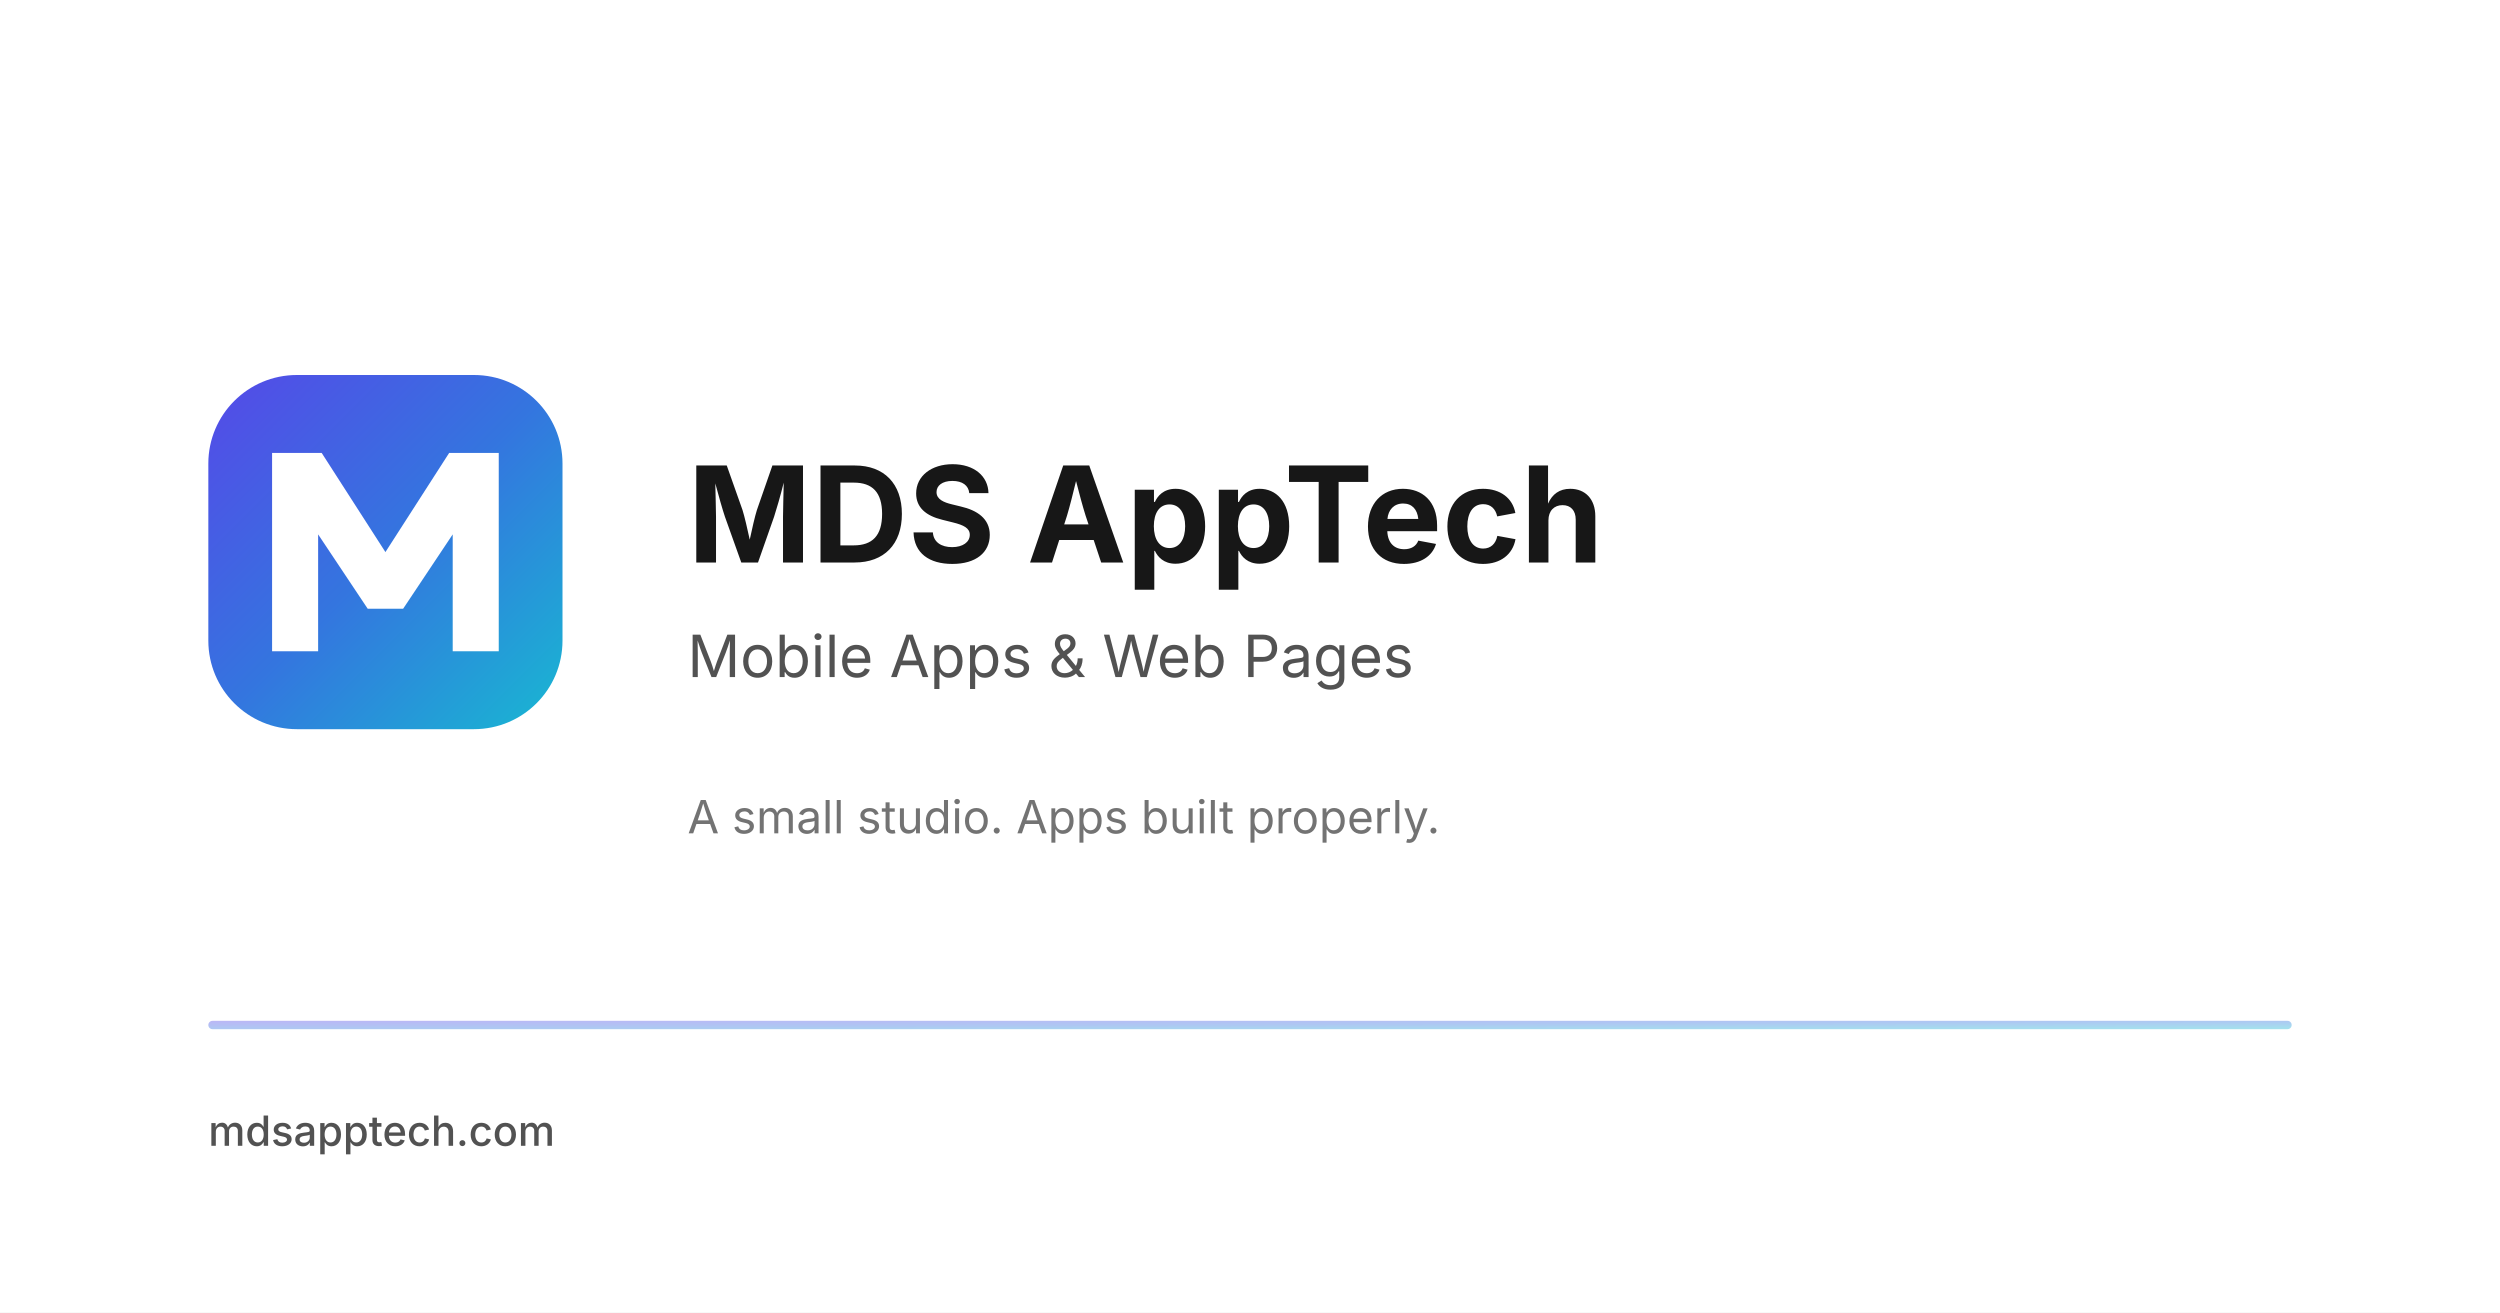
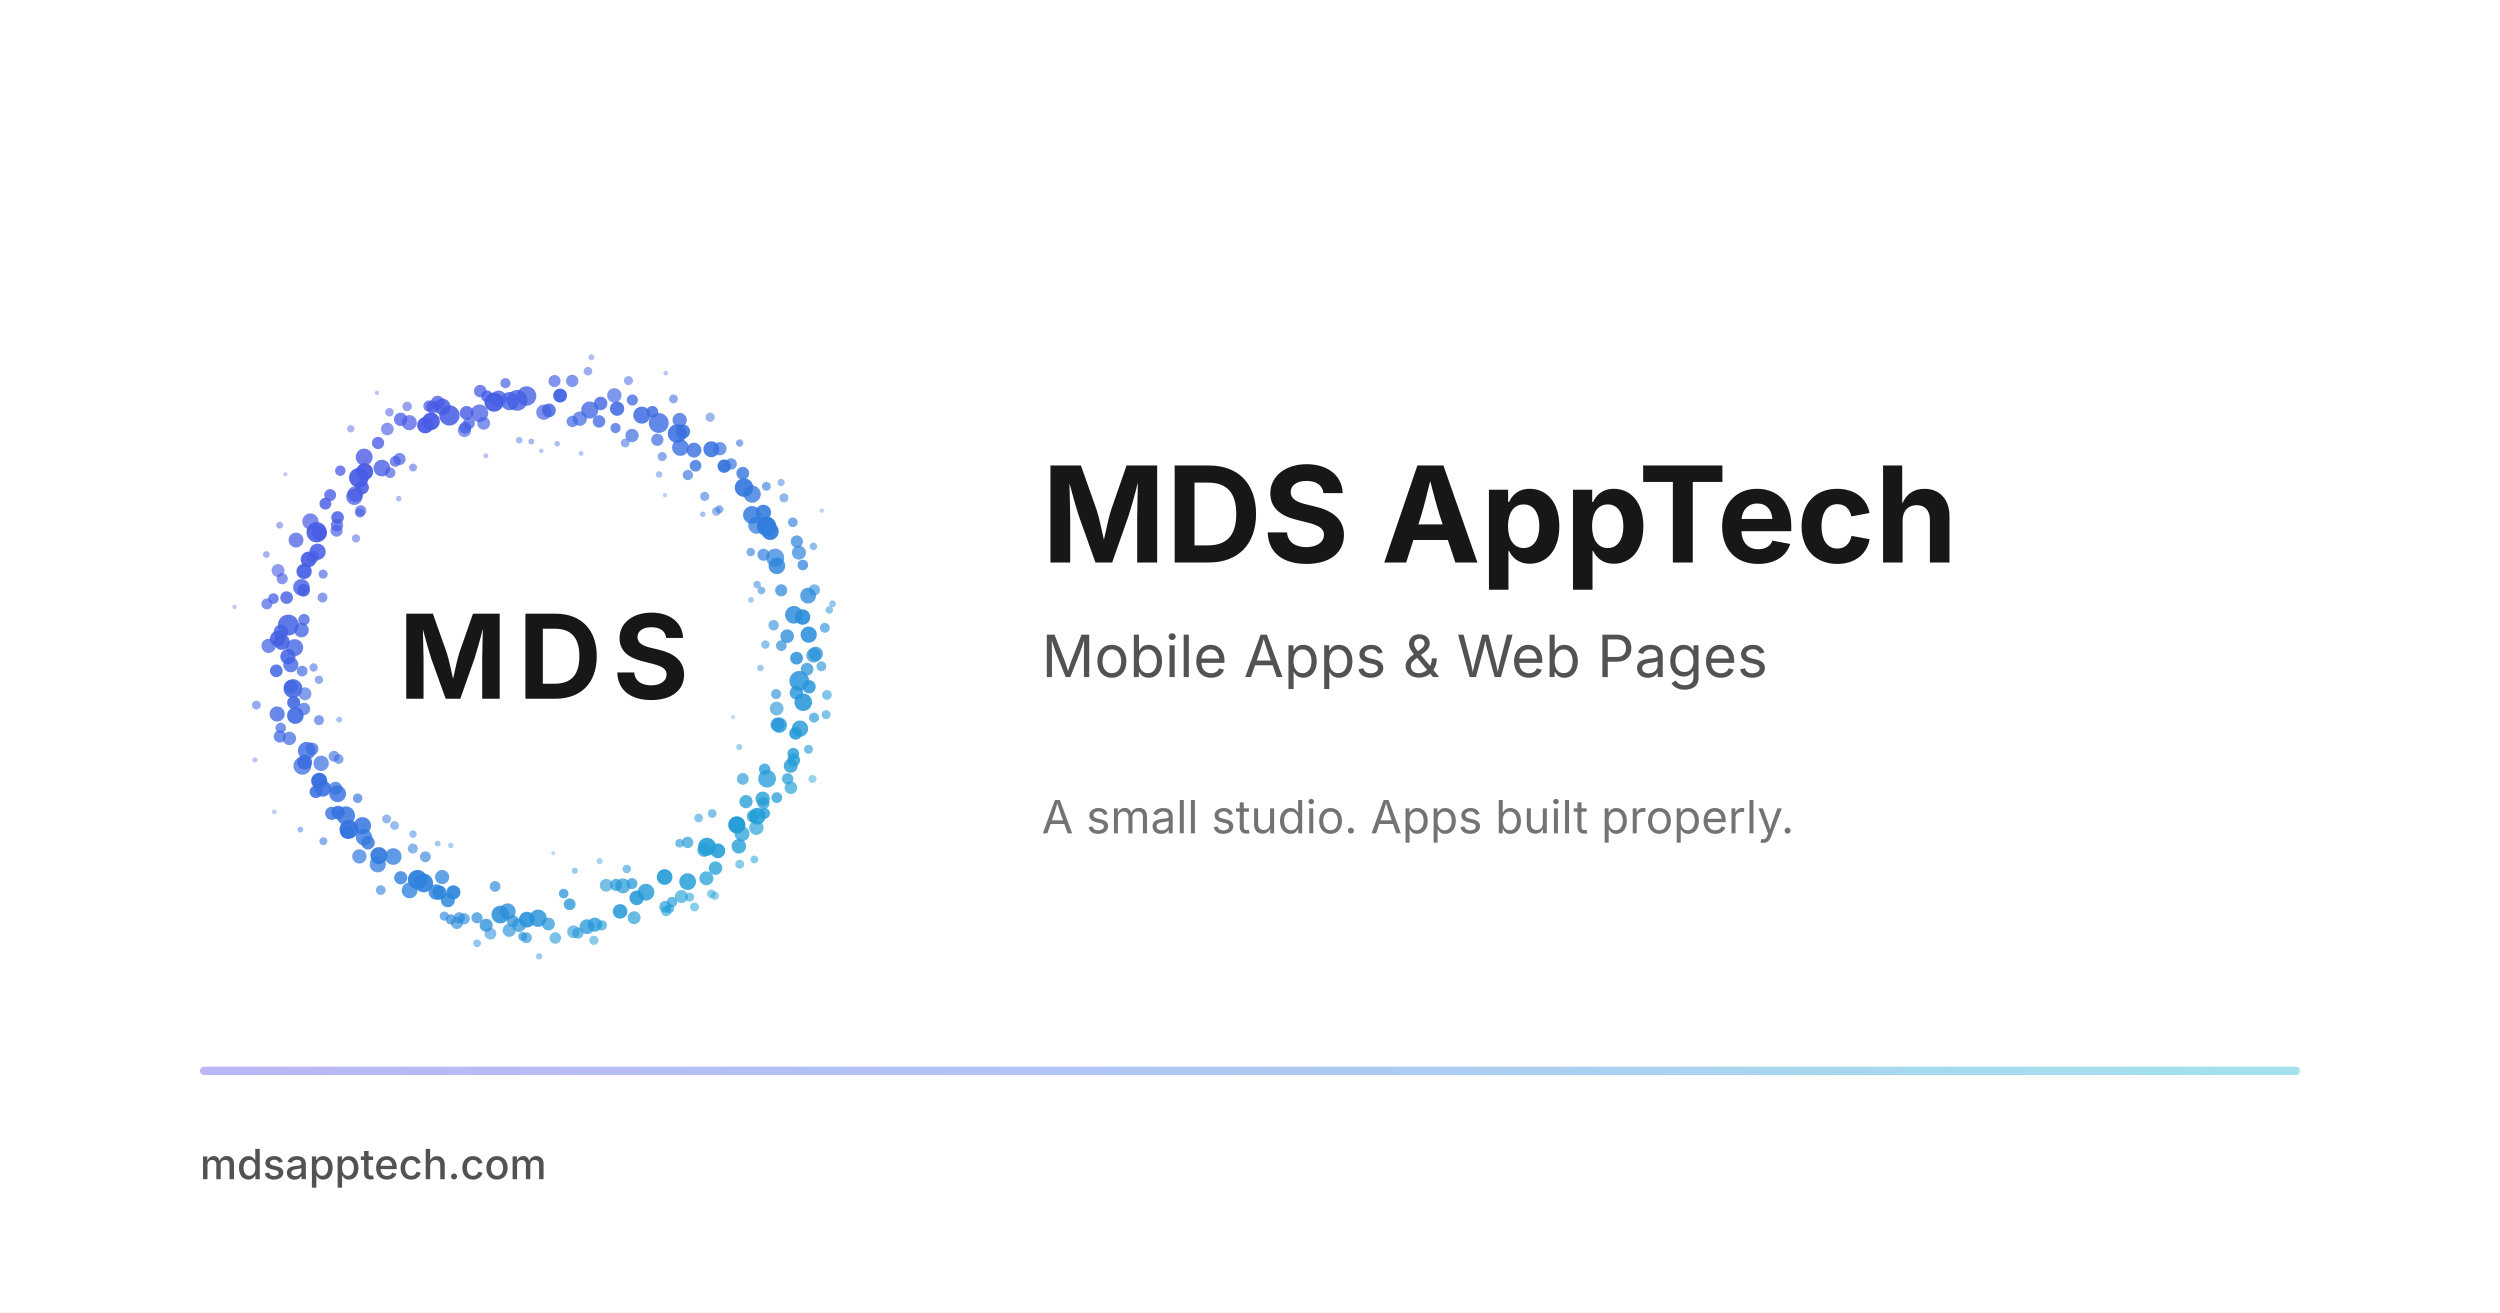
<svg xmlns="http://www.w3.org/2000/svg" width="1200" height="630" viewBox="0 0 1200 630">
  <defs>
-     <linearGradient id="brandGradient" x1="0%" y1="0%" x2="100%" y2="100%">
+     <linearGradient id="brandGradient" gradientUnits="userSpaceOnUse" x1="8" y1="4" x2="92" y2="96">
+       <stop offset="0%" stop-color="#5549E8" />
+       <stop offset="50%" stop-color="#3475DF" />
+       <stop offset="100%" stop-color="#18B8D2" />
+     </linearGradient>
+     <linearGradient id="ruleGradient" gradientUnits="userSpaceOnUse" x1="96" y1="0" x2="1104" y2="0">
      <stop offset="0%" stop-color="#5549E8" />
      <stop offset="50%" stop-color="#3475DF" />
      <stop offset="100%" stop-color="#18B8D2" />
    </linearGradient>
  </defs>
  <rect width="1200" height="630" fill="#ffffff" />
-   <g transform="translate(100,180) scale(1.7)">
-     <rect width="100" height="100" rx="25" fill="url(#brandGradient)" />
-     <polygon points="18,78 18,22 32,22 50,50 68,22 82,22 82,78 69,78 69,45 55,66 45,66 31,45 31,78" fill="#ffffff" />
+   <g transform="translate(96,150) scale(3.3)">
+     <g fill="url(#brandGradient)">
+       <circle cx="89.24" cy="49.88" r="1.06" opacity="0.69" />
+       <circle cx="86.77" cy="50.28" r="0.93" opacity="0.84" />
+       <circle cx="88.30" cy="51.88" r="0.92" opacity="0.75" />
+       <circle cx="90.38" cy="51.46" r="0.72" opacity="0.63" />
+       <circle cx="81.52" cy="51.72" r="0.49" opacity="0.45" />
+       <circle cx="87.17" cy="53.58" r="1.44" opacity="0.84" />
+       <circle cx="88.59" cy="54.44" r="0.97" opacity="0.84" />
+       <circle cx="91.19" cy="55.63" r="0.71" opacity="0.57" />
+       <circle cx="86.75" cy="55.32" r="0.98" opacity="0.81" />
+       <circle cx="83.80" cy="55.50" r="0.73" opacity="0.65" />
+       <circle cx="87.74" cy="56.69" r="1.28" opacity="0.87" />
+       <circle cx="91.07" cy="58.49" r="0.65" opacity="0.59" />
+       <circle cx="83.88" cy="57.60" r="1.00" opacity="0.63" />
+       <circle cx="89.31" cy="58.93" r="0.73" opacity="0.67" />
+       <circle cx="87.27" cy="60.53" r="1.19" opacity="0.81" />
+       <circle cx="84.00" cy="59.94" r="1.02" opacity="0.75" />
+       <circle cx="84.26" cy="60.02" r="1.12" opacity="0.82" />
+       <circle cx="86.63" cy="61.22" r="0.92" opacity="0.87" />
+       <circle cx="77.55" cy="58.85" r="0.31" opacity="0.31" />
+       <circle cx="88.51" cy="63.54" r="0.65" opacity="0.63" />
+       <circle cx="86.30" cy="64.18" r="0.85" opacity="0.82" />
+       <circle cx="86.35" cy="65.11" r="0.94" opacity="0.81" />
+       <circle cx="85.92" cy="65.94" r="1.01" opacity="0.81" />
+       <circle cx="78.43" cy="63.20" r="0.44" opacity="0.44" />
+       <circle cx="89.09" cy="67.85" r="0.59" opacity="0.46" />
+       <circle cx="85.48" cy="67.83" r="0.83" opacity="0.72" />
+       <circle cx="82.13" cy="66.44" r="0.83" opacity="0.77" />
+       <circle cx="85.95" cy="69.12" r="0.92" opacity="0.67" />
+       <circle cx="82.48" cy="67.81" r="1.29" opacity="0.77" />
+       <circle cx="78.95" cy="67.84" r="0.86" opacity="0.66" />
+       <circle cx="83.90" cy="70.56" r="0.79" opacity="0.75" />
+       <circle cx="81.84" cy="70.72" r="1.04" opacity="0.79" />
+       <circle cx="81.96" cy="71.37" r="0.88" opacity="0.76" />
+       <circle cx="82.12" cy="72.86" r="0.79" opacity="0.80" />
+       <circle cx="79.42" cy="71.15" r="0.96" opacity="0.77" />
+       <circle cx="81.06" cy="73.27" r="1.22" opacity="0.88" />
+       <circle cx="80.46" cy="73.27" r="0.93" opacity="0.75" />
+       <circle cx="80.92" cy="74.94" r="1.05" opacity="0.67" />
+       <circle cx="78.84" cy="75.82" r="1.09" opacity="0.74" />
+       <circle cx="78.08" cy="74.53" r="1.25" opacity="0.98" />
+       <circle cx="74.51" cy="72.87" r="0.64" opacity="0.58" />
+       <circle cx="80.63" cy="79.56" r="0.57" opacity="0.54" />
+       <circle cx="78.38" cy="77.64" r="1.06" opacity="0.80" />
+       <circle cx="72.53" cy="73.53" r="0.64" opacity="0.54" />
+       <circle cx="78.50" cy="80.25" r="0.65" opacity="0.54" />
+       <circle cx="75.33" cy="78.30" r="1.07" opacity="0.89" />
+       <circle cx="73.75" cy="77.71" r="1.31" opacity="0.90" />
+       <circle cx="73.34" cy="78.19" r="0.99" opacity="0.77" />
+       <circle cx="74.98" cy="80.82" r="0.98" opacity="0.78" />
+       <circle cx="70.93" cy="77.08" r="0.83" opacity="0.68" />
+       <circle cx="73.66" cy="82.30" r="1.02" opacity="0.74" />
+       <circle cx="69.76" cy="77.20" r="0.63" opacity="0.63" />
+       <circle cx="74.88" cy="84.84" r="0.61" opacity="0.49" />
+       <circle cx="74.37" cy="84.56" r="0.64" opacity="0.51" />
+       <circle cx="70.93" cy="82.78" r="1.22" opacity="0.84" />
+       <circle cx="71.93" cy="86.47" r="0.65" opacity="0.53" />
+       <circle cx="71.22" cy="85.04" r="0.66" opacity="0.57" />
+       <circle cx="67.58" cy="82.11" r="1.14" opacity="0.90" />
+       <circle cx="70.03" cy="84.95" r="0.95" opacity="0.64" />
+       <circle cx="68.65" cy="85.76" r="0.76" opacity="0.69" />
+       <circle cx="68.32" cy="86.72" r="0.65" opacity="0.67" />
+       <circle cx="67.66" cy="86.44" r="0.85" opacity="0.71" />
+       <circle cx="67.81" cy="87.08" r="0.74" opacity="0.62" />
+       <circle cx="64.87" cy="84.32" r="1.22" opacity="0.82" />
+       <circle cx="63.52" cy="85.14" r="1.06" opacity="0.88" />
+       <circle cx="62.07" cy="80.95" r="0.62" opacity="0.57" />
+       <circle cx="62.83" cy="83.07" r="0.80" opacity="0.74" />
+       <circle cx="63.14" cy="88.03" r="0.94" opacity="0.68" />
+       <circle cx="61.52" cy="83.40" r="1.09" opacity="0.72" />
+       <circle cx="60.51" cy="83.26" r="0.88" opacity="0.72" />
+       <circle cx="61.11" cy="87.11" r="1.06" opacity="0.87" />
+       <circle cx="58.13" cy="79.81" r="0.45" opacity="0.40" />
+       <circle cx="59.08" cy="83.31" r="0.93" opacity="0.62" />
+       <circle cx="58.45" cy="89.14" r="0.74" opacity="0.66" />
+       <circle cx="57.42" cy="89.04" r="1.03" opacity="0.78" />
+       <circle cx="57.28" cy="91.32" r="0.67" opacity="0.52" />
+       <circle cx="54.52" cy="81.20" r="0.45" opacity="0.48" />
+       <circle cx="56.29" cy="89.34" r="1.08" opacity="0.76" />
+       <circle cx="54.97" cy="90.26" r="0.82" opacity="0.64" />
+       <circle cx="54.32" cy="90.07" r="0.92" opacity="0.61" />
+       <circle cx="53.77" cy="86.08" r="0.86" opacity="0.77" />
+       <circle cx="52.90" cy="84.52" r="0.70" opacity="0.74" />
+       <circle cx="51.38" cy="78.65" r="0.30" opacity="0.30" />
+       <circle cx="50.68" cy="88.95" r="0.94" opacity="0.72" />
+       <circle cx="51.68" cy="90.98" r="0.84" opacity="0.60" />
+       <circle cx="49.33" cy="93.65" r="0.47" opacity="0.45" />
+       <circle cx="49.17" cy="88.11" r="1.26" opacity="0.83" />
+       <circle cx="47.48" cy="90.95" r="0.79" opacity="0.66" />
+       <circle cx="46.93" cy="90.75" r="0.65" opacity="0.68" />
+       <circle cx="47.55" cy="88.31" r="1.15" opacity="0.90" />
+       <circle cx="46.40" cy="89.11" r="1.00" opacity="0.71" />
+       <circle cx="45.50" cy="88.52" r="0.87" opacity="0.74" />
+       <circle cx="44.97" cy="89.87" r="0.95" opacity="0.66" />
+       <circle cx="44.74" cy="87.13" r="1.18" opacity="0.79" />
+       <circle cx="43.69" cy="87.57" r="1.29" opacity="0.86" />
+       <circle cx="42.25" cy="90.35" r="0.86" opacity="0.57" />
+       <circle cx="42.92" cy="83.48" r="0.78" opacity="0.68" />
+       <circle cx="41.62" cy="89.13" r="0.95" opacity="0.77" />
+       <circle cx="40.30" cy="91.75" r="0.57" opacity="0.50" />
+       <circle cx="40.29" cy="88.05" r="0.81" opacity="0.70" />
+       <circle cx="38.42" cy="88.19" r="0.82" opacity="0.66" />
+       <circle cx="37.37" cy="88.80" r="0.88" opacity="0.66" />
+       <circle cx="37.71" cy="88.05" r="0.82" opacity="0.69" />
+       <circle cx="36.48" cy="88.27" r="0.74" opacity="0.71" />
+       <circle cx="36.86" cy="84.34" r="1.02" opacity="0.92" />
+       <circle cx="35.53" cy="87.80" r="0.67" opacity="0.65" />
+       <circle cx="36.05" cy="85.49" r="1.02" opacity="0.84" />
+       <circle cx="34.83" cy="84.38" r="1.03" opacity="0.87" />
+       <circle cx="34.38" cy="84.30" r="1.13" opacity="0.83" />
+       <circle cx="35.22" cy="82.12" r="1.03" opacity="0.75" />
+       <circle cx="36.47" cy="77.52" r="0.40" opacity="0.39" />
+       <circle cx="32.54" cy="82.98" r="1.36" opacity="0.91" />
+       <circle cx="30.49" cy="84.06" r="1.15" opacity="0.78" />
+       <circle cx="34.57" cy="77.25" r="0.43" opacity="0.44" />
+       <circle cx="31.65" cy="82.50" r="1.41" opacity="0.95" />
+       <circle cx="32.78" cy="79.17" r="0.79" opacity="0.64" />
+       <circle cx="29.20" cy="82.22" r="0.96" opacity="0.80" />
+       <circle cx="26.29" cy="84.01" r="0.71" opacity="0.60" />
+       <circle cx="30.96" cy="77.97" r="0.73" opacity="0.56" />
+       <circle cx="30.98" cy="75.87" r="0.54" opacity="0.49" />
+       <circle cx="28.11" cy="79.13" r="1.21" opacity="0.77" />
+       <circle cx="25.86" cy="80.26" r="1.18" opacity="0.75" />
+       <circle cx="26.02" cy="79.00" r="1.24" opacity="0.92" />
+       <circle cx="28.30" cy="74.62" r="0.64" opacity="0.50" />
+       <circle cx="23.18" cy="79.11" r="1.04" opacity="0.70" />
+       <circle cx="24.43" cy="77.12" r="0.99" opacity="0.83" />
+       <circle cx="27.15" cy="73.67" r="0.65" opacity="0.53" />
+       <circle cx="23.86" cy="76.33" r="1.19" opacity="0.79" />
+       <circle cx="23.63" cy="74.65" r="1.25" opacity="0.86" />
+       <circle cx="21.66" cy="75.18" r="1.37" opacity="0.95" />
+       <circle cx="21.41" cy="75.55" r="0.99" opacity="0.91" />
+       <circle cx="17.95" cy="76.91" r="0.58" opacity="0.57" />
+       <circle cx="21.20" cy="73.18" r="1.35" opacity="0.85" />
+       <circle cx="22.93" cy="70.65" r="0.69" opacity="0.67" />
+       <circle cx="20.08" cy="72.72" r="0.98" opacity="0.89" />
+       <circle cx="19.16" cy="72.85" r="0.96" opacity="0.80" />
+       <circle cx="14.60" cy="75.21" r="0.43" opacity="0.47" />
+       <circle cx="20.02" cy="70.00" r="1.22" opacity="0.82" />
+       <circle cx="19.71" cy="69.21" r="0.96" opacity="0.75" />
+       <circle cx="17.85" cy="69.23" r="1.19" opacity="0.88" />
+       <circle cx="16.86" cy="69.71" r="0.92" opacity="0.87" />
+       <circle cx="10.80" cy="72.63" r="0.34" opacity="0.34" />
+       <circle cx="17.34" cy="68.12" r="1.17" opacity="0.98" />
+       <circle cx="20.17" cy="64.95" r="0.71" opacity="0.62" />
+       <circle cx="17.62" cy="65.58" r="1.12" opacity="0.70" />
+       <circle cx="19.49" cy="64.55" r="0.79" opacity="0.63" />
+       <circle cx="14.89" cy="65.93" r="1.30" opacity="0.74" />
+       <circle cx="15.22" cy="65.41" r="1.08" opacity="0.90" />
+       <circle cx="15.53" cy="63.74" r="1.29" opacity="0.82" />
+       <circle cx="16.30" cy="63.48" r="0.93" opacity="0.74" />
+       <circle cx="7.99" cy="65.08" r="0.38" opacity="0.37" />
+       <circle cx="20.24" cy="59.22" r="0.44" opacity="0.41" />
+       <circle cx="13.00" cy="61.95" r="0.98" opacity="0.71" />
+       <circle cx="11.61" cy="61.67" r="0.89" opacity="0.74" />
+       <circle cx="17.31" cy="59.30" r="0.73" opacity="0.63" />
+       <circle cx="11.74" cy="60.43" r="0.77" opacity="0.69" />
+       <circle cx="13.87" cy="58.63" r="1.21" opacity="0.89" />
+       <circle cx="15.13" cy="57.67" r="0.90" opacity="0.71" />
+       <circle cx="11.22" cy="58.40" r="1.10" opacity="0.78" />
+       <circle cx="13.63" cy="56.74" r="0.95" opacity="0.89" />
+       <circle cx="15.27" cy="55.46" r="0.94" opacity="0.64" />
+       <circle cx="8.20" cy="57.10" r="0.64" opacity="0.55" />
+       <circle cx="13.22" cy="54.46" r="0.99" opacity="0.79" />
+       <circle cx="13.52" cy="54.70" r="1.37" opacity="0.88" />
+       <circle cx="17.30" cy="53.42" r="0.61" opacity="0.55" />
+       <circle cx="11.10" cy="52.12" r="0.92" opacity="0.85" />
+       <circle cx="14.86" cy="52.16" r="0.78" opacity="0.68" />
+       <circle cx="16.52" cy="51.63" r="0.61" opacity="0.55" />
+       <circle cx="13.21" cy="51.24" r="1.10" opacity="0.79" />
+       <circle cx="12.79" cy="50.05" r="1.11" opacity="0.86" />
+       <circle cx="13.77" cy="48.75" r="1.24" opacity="0.79" />
+       <circle cx="9.98" cy="48.49" r="1.04" opacity="0.72" />
+       <circle cx="11.89" cy="47.92" r="1.16" opacity="0.87" />
+       <circle cx="11.32" cy="47.44" r="1.14" opacity="0.87" />
+       <circle cx="11.78" cy="46.44" r="1.05" opacity="0.81" />
+       <circle cx="14.76" cy="46.19" r="1.06" opacity="0.77" />
+       <circle cx="12.85" cy="45.46" r="1.52" opacity="0.85" />
+       <circle cx="15.13" cy="44.68" r="0.83" opacity="0.76" />
+       <circle cx="5.03" cy="42.82" r="0.33" opacity="0.33" />
+       <circle cx="9.73" cy="42.39" r="0.80" opacity="0.68" />
+       <circle cx="10.68" cy="41.61" r="0.77" opacity="0.75" />
+       <circle cx="12.60" cy="41.47" r="0.92" opacity="0.81" />
+       <circle cx="17.82" cy="41.46" r="0.72" opacity="0.62" />
+       <circle cx="15.06" cy="40.40" r="0.93" opacity="0.87" />
+       <circle cx="14.76" cy="39.98" r="1.21" opacity="0.80" />
+       <circle cx="11.96" cy="38.72" r="0.81" opacity="0.65" />
+       <circle cx="11.35" cy="37.53" r="0.94" opacity="0.61" />
+       <circle cx="15.14" cy="37.66" r="1.11" opacity="0.92" />
+       <circle cx="17.91" cy="38.05" r="0.66" opacity="0.64" />
+       <circle cx="9.65" cy="35.20" r="0.49" opacity="0.48" />
+       <circle cx="15.79" cy="35.92" r="1.14" opacity="0.92" />
+       <circle cx="16.46" cy="35.54" r="0.89" opacity="0.74" />
+       <circle cx="17.10" cy="34.80" r="1.18" opacity="0.86" />
+       <circle cx="13.97" cy="33.10" r="1.08" opacity="0.73" />
+       <circle cx="11.59" cy="30.94" r="0.51" opacity="0.48" />
+       <circle cx="16.97" cy="31.96" r="1.48" opacity="0.91" />
+       <circle cx="17.35" cy="32.10" r="1.08" opacity="0.87" />
+       <circle cx="19.87" cy="31.73" r="0.88" opacity="0.68" />
+       <circle cx="16.06" cy="30.40" r="1.18" opacity="0.71" />
+       <circle cx="22.70" cy="32.86" r="0.60" opacity="0.52" />
+       <circle cx="19.92" cy="30.94" r="0.90" opacity="0.72" />
+       <circle cx="20.01" cy="29.82" r="0.92" opacity="0.83" />
+       <circle cx="18.24" cy="27.81" r="0.86" opacity="0.81" />
+       <circle cx="12.42" cy="23.54" r="0.31" opacity="0.32" />
+       <circle cx="18.93" cy="26.56" r="0.87" opacity="0.78" />
+       <circle cx="23.25" cy="29.15" r="0.68" opacity="0.61" />
+       <circle cx="23.37" cy="28.85" r="0.82" opacity="0.67" />
+       <circle cx="22.44" cy="26.82" r="1.18" opacity="0.74" />
+       <circle cx="22.59" cy="26.42" r="1.16" opacity="0.74" />
+       <circle cx="20.41" cy="23.01" r="0.76" opacity="0.75" />
+       <circle cx="23.57" cy="25.45" r="1.00" opacity="0.87" />
+       <circle cx="23.10" cy="24.03" r="1.42" opacity="0.92" />
+       <circle cx="23.94" cy="23.16" r="1.24" opacity="0.95" />
+       <circle cx="28.91" cy="27.08" r="0.41" opacity="0.42" />
+       <circle cx="23.88" cy="21.03" r="1.23" opacity="0.79" />
+       <circle cx="26.45" cy="22.63" r="1.21" opacity="0.78" />
+       <circle cx="21.93" cy="16.91" r="0.54" opacity="0.44" />
+       <circle cx="27.65" cy="23.31" r="0.77" opacity="0.67" />
+       <circle cx="25.90" cy="18.98" r="0.89" opacity="0.77" />
+       <circle cx="28.40" cy="21.66" r="0.79" opacity="0.72" />
+       <circle cx="29.02" cy="21.31" r="0.89" opacity="0.69" />
+       <circle cx="30.99" cy="22.55" r="0.58" opacity="0.54" />
+       <circle cx="27.25" cy="16.95" r="0.92" opacity="0.63" />
+       <circle cx="27.56" cy="14.51" r="0.62" opacity="0.53" />
+       <circle cx="25.73" cy="11.67" r="0.33" opacity="0.34" />
+       <circle cx="29.18" cy="15.54" r="0.97" opacity="0.75" />
+       <circle cx="30.44" cy="16.03" r="1.10" opacity="0.71" />
+       <circle cx="32.76" cy="16.40" r="1.18" opacity="0.94" />
+       <circle cx="30.13" cy="13.66" r="0.69" opacity="0.56" />
+       <circle cx="33.60" cy="15.83" r="1.28" opacity="0.94" />
+       <circle cx="33.32" cy="13.62" r="0.84" opacity="0.70" />
+       <circle cx="33.84" cy="13.74" r="0.94" opacity="0.79" />
+       <circle cx="34.57" cy="13.10" r="0.99" opacity="0.77" />
+       <circle cx="35.25" cy="13.71" r="1.19" opacity="0.84" />
+       <circle cx="36.28" cy="14.97" r="1.48" opacity="0.86" />
+       <circle cx="38.46" cy="17.15" r="0.97" opacity="0.64" />
+       <circle cx="38.58" cy="16.75" r="0.88" opacity="0.76" />
+       <circle cx="39.12" cy="16.10" r="0.86" opacity="0.73" />
+       <circle cx="38.78" cy="14.61" r="1.01" opacity="0.81" />
+       <circle cx="41.59" cy="20.85" r="0.36" opacity="0.38" />
+       <circle cx="40.65" cy="14.66" r="1.28" opacity="0.75" />
+       <circle cx="41.27" cy="16.12" r="0.93" opacity="0.67" />
+       <circle cx="40.76" cy="11.43" r="0.91" opacity="0.75" />
+       <circle cx="41.74" cy="12.19" r="0.86" opacity="0.82" />
+       <circle cx="42.77" cy="13.04" r="1.39" opacity="0.94" />
+       <circle cx="43.44" cy="12.52" r="1.17" opacity="0.77" />
+       <circle cx="44.43" cy="10.28" r="0.74" opacity="0.68" />
+       <circle cx="45.05" cy="12.89" r="1.33" opacity="0.80" />
+       <circle cx="46.43" cy="18.57" r="0.49" opacity="0.44" />
+       <circle cx="46.13" cy="12.78" r="1.51" opacity="0.81" />
+       <circle cx="48.19" cy="18.76" r="0.43" opacity="0.46" />
+       <circle cx="47.50" cy="12.15" r="1.42" opacity="0.79" />
+       <circle cx="49.64" cy="20.13" r="0.34" opacity="0.35" />
+       <circle cx="50.01" cy="14.50" r="1.11" opacity="0.70" />
+       <circle cx="50.75" cy="14.24" r="1.00" opacity="0.83" />
+       <circle cx="51.57" cy="9.97" r="0.88" opacity="0.67" />
+       <circle cx="52.38" cy="12.08" r="1.01" opacity="0.94" />
+       <circle cx="51.96" cy="19.09" r="0.40" opacity="0.43" />
+       <circle cx="54.14" cy="9.95" r="0.90" opacity="0.66" />
+       <circle cx="54.16" cy="15.85" r="0.83" opacity="0.70" />
+       <circle cx="56.94" cy="6.51" r="0.44" opacity="0.41" />
+       <circle cx="55.24" cy="15.44" r="1.05" opacity="0.71" />
+       <circle cx="56.43" cy="8.54" r="0.63" opacity="0.53" />
+       <circle cx="56.69" cy="14.19" r="1.25" opacity="0.77" />
+       <circle cx="55.43" cy="20.50" r="0.36" opacity="0.37" />
+       <circle cx="58.28" cy="13.23" r="0.98" opacity="0.81" />
+       <circle cx="58.04" cy="15.84" r="0.91" opacity="0.76" />
+       <circle cx="60.27" cy="12.06" r="1.05" opacity="0.68" />
+       <circle cx="60.67" cy="13.99" r="1.04" opacity="0.86" />
+       <circle cx="62.32" cy="9.91" r="0.66" opacity="0.53" />
+       <circle cx="60.44" cy="16.81" r="0.74" opacity="0.74" />
+       <circle cx="62.89" cy="12.73" r="0.81" opacity="0.76" />
+       <circle cx="61.85" cy="18.98" r="0.64" opacity="0.55" />
+       <circle cx="64.26" cy="14.93" r="1.24" opacity="0.84" />
+       <circle cx="62.84" cy="17.89" r="0.97" opacity="0.70" />
+       <circle cx="67.75" cy="8.81" r="0.35" opacity="0.37" />
+       <circle cx="65.79" cy="14.45" r="0.86" opacity="0.83" />
+       <circle cx="66.73" cy="16.07" r="1.45" opacity="0.80" />
+       <circle cx="68.87" cy="12.57" r="0.64" opacity="0.57" />
+       <circle cx="66.52" cy="18.51" r="0.89" opacity="0.71" />
+       <circle cx="69.77" cy="15.64" r="1.04" opacity="0.76" />
+       <circle cx="69.40" cy="17.61" r="1.36" opacity="0.87" />
+       <circle cx="67.23" cy="20.95" r="0.66" opacity="0.57" />
+       <circle cx="70.25" cy="17.32" r="1.04" opacity="0.86" />
+       <circle cx="66.78" cy="23.56" r="0.48" opacity="0.43" />
+       <circle cx="69.88" cy="19.64" r="1.21" opacity="0.80" />
+       <circle cx="74.20" cy="15.24" r="0.67" opacity="0.51" />
+       <circle cx="71.85" cy="20.02" r="1.08" opacity="0.81" />
+       <circle cx="67.65" cy="26.58" r="0.32" opacity="0.33" />
+       <circle cx="72.08" cy="22.29" r="0.85" opacity="0.79" />
+       <circle cx="70.96" cy="23.64" r="0.75" opacity="0.65" />
+       <circle cx="74.38" cy="19.89" r="1.16" opacity="0.86" />
+       <circle cx="75.62" cy="19.81" r="0.97" opacity="0.70" />
+       <circle cx="78.49" cy="18.99" r="0.54" opacity="0.58" />
+       <circle cx="76.25" cy="22.35" r="0.97" opacity="0.93" />
+       <circle cx="77.26" cy="22.03" r="0.83" opacity="0.70" />
+       <circle cx="73.41" cy="26.75" r="0.67" opacity="0.57" />
+       <circle cx="78.95" cy="23.38" r="0.93" opacity="0.80" />
+       <circle cx="73.13" cy="29.35" r="0.40" opacity="0.44" />
+       <circle cx="75.55" cy="28.62" r="0.59" opacity="0.55" />
+       <circle cx="79.13" cy="25.47" r="1.35" opacity="0.91" />
+       <circle cx="75.10" cy="28.94" r="0.63" opacity="0.52" />
+       <circle cx="80.32" cy="26.42" r="1.25" opacity="0.77" />
+       <circle cx="82.38" cy="25.28" r="0.65" opacity="0.61" />
+       <circle cx="84.52" cy="24.73" r="0.53" opacity="0.49" />
+       <circle cx="80.28" cy="29.44" r="1.29" opacity="0.84" />
+       <circle cx="81.94" cy="29.09" r="1.13" opacity="0.89" />
+       <circle cx="84.94" cy="26.95" r="0.66" opacity="0.54" />
+       <circle cx="80.98" cy="30.95" r="1.24" opacity="0.75" />
+       <circle cx="82.41" cy="31.09" r="1.41" opacity="0.99" />
+       <circle cx="82.93" cy="31.84" r="1.25" opacity="0.95" />
+       <circle cx="86.23" cy="30.51" r="0.70" opacity="0.65" />
+       <circle cx="90.44" cy="28.83" r="0.32" opacity="0.33" />
+       <circle cx="80.11" cy="34.85" r="0.62" opacity="0.62" />
+       <circle cx="86.81" cy="33.31" r="0.89" opacity="0.71" />
+       <circle cx="81.96" cy="35.24" r="0.88" opacity="0.70" />
+       <circle cx="83.66" cy="35.66" r="1.31" opacity="0.73" />
+       <circle cx="87.12" cy="34.93" r="1.02" opacity="0.70" />
+       <circle cx="89.22" cy="34.02" r="0.55" opacity="0.53" />
+       <circle cx="83.91" cy="36.84" r="1.21" opacity="0.83" />
+       <circle cx="87.69" cy="36.73" r="0.77" opacity="0.75" />
+       <circle cx="81.03" cy="39.57" r="0.55" opacity="0.53" />
+       <circle cx="81.66" cy="40.43" r="0.57" opacity="0.56" />
+       <circle cx="84.54" cy="40.41" r="0.88" opacity="0.73" />
+       <circle cx="80.14" cy="41.81" r="0.42" opacity="0.42" />
+       <circle cx="89.36" cy="40.36" r="0.82" opacity="0.62" />
+       <circle cx="88.45" cy="41.19" r="1.15" opacity="0.78" />
+       <circle cx="92.01" cy="42.37" r="0.50" opacity="0.50" />
+       <circle cx="86.39" cy="43.97" r="1.29" opacity="0.83" />
+       <circle cx="91.53" cy="43.26" r="0.55" opacity="0.52" />
+       <circle cx="87.65" cy="44.30" r="1.12" opacity="0.91" />
+       <circle cx="83.44" cy="45.49" r="0.76" opacity="0.60" />
+       <circle cx="90.89" cy="45.86" r="0.72" opacity="0.64" />
+       <circle cx="85.41" cy="47.08" r="0.99" opacity="0.78" />
+       <circle cx="88.54" cy="46.86" r="1.18" opacity="0.87" />
+       <circle cx="82.24" cy="48.30" r="0.61" opacity="0.52" />
+       <circle cx="84.56" cy="48.45" r="0.78" opacity="0.69" />
+       <circle cx="89.54" cy="49.66" r="1.06" opacity="0.77" />
+     </g>
+     <text x="50" y="50" text-anchor="middle" dominant-baseline="central" font-family="Inter, Helvetica Neue, Helvetica, Arial, sans-serif" font-size="17" font-weight="700" letter-spacing="1.5" fill="#171717">MDS</text>
  </g>
-   <text x="330" y="270" font-family="Inter, Helvetica Neue, Helvetica, Arial, sans-serif" font-size="64" font-weight="700" fill="#171717">MDS AppTech</text>
-   <text x="330" y="325" font-family="Inter, Helvetica Neue, Helvetica, Arial, sans-serif" font-size="28" font-weight="400" fill="#525252">Mobile Apps &amp; Web Pages</text>
-   <text x="330" y="400" font-family="Inter, Helvetica Neue, Helvetica, Arial, sans-serif" font-size="22" font-weight="400" fill="#737373">A small studio. Apps built properly.</text>
-   <rect x="100" y="490" width="1000" height="4" rx="2" fill="url(#brandGradient)" opacity="0.4" />
-   <text x="100" y="550" font-family="Inter, Helvetica Neue, Helvetica, Arial, sans-serif" font-size="20" font-weight="500" fill="#525252">mdsapptech.com</text>
+   <text x="500" y="270" font-family="Inter, Helvetica Neue, Helvetica, Arial, sans-serif" font-size="64" font-weight="700" fill="#171717">MDS AppTech</text>
+   <text x="500" y="325" font-family="Inter, Helvetica Neue, Helvetica, Arial, sans-serif" font-size="28" fill="#525252">Mobile Apps &amp; Web Pages</text>
+   <text x="500" y="400" font-family="Inter, Helvetica Neue, Helvetica, Arial, sans-serif" font-size="22" fill="#737373">A small studio. Apps built properly.</text>
+   <rect x="96" y="512" width="1008" height="4" rx="2" fill="url(#ruleGradient)" opacity="0.4" />
+   <text x="96" y="566" font-family="Inter, Helvetica Neue, Helvetica, Arial, sans-serif" font-size="20" font-weight="500" fill="#525252">mdsapptech.com</text>
</svg>
